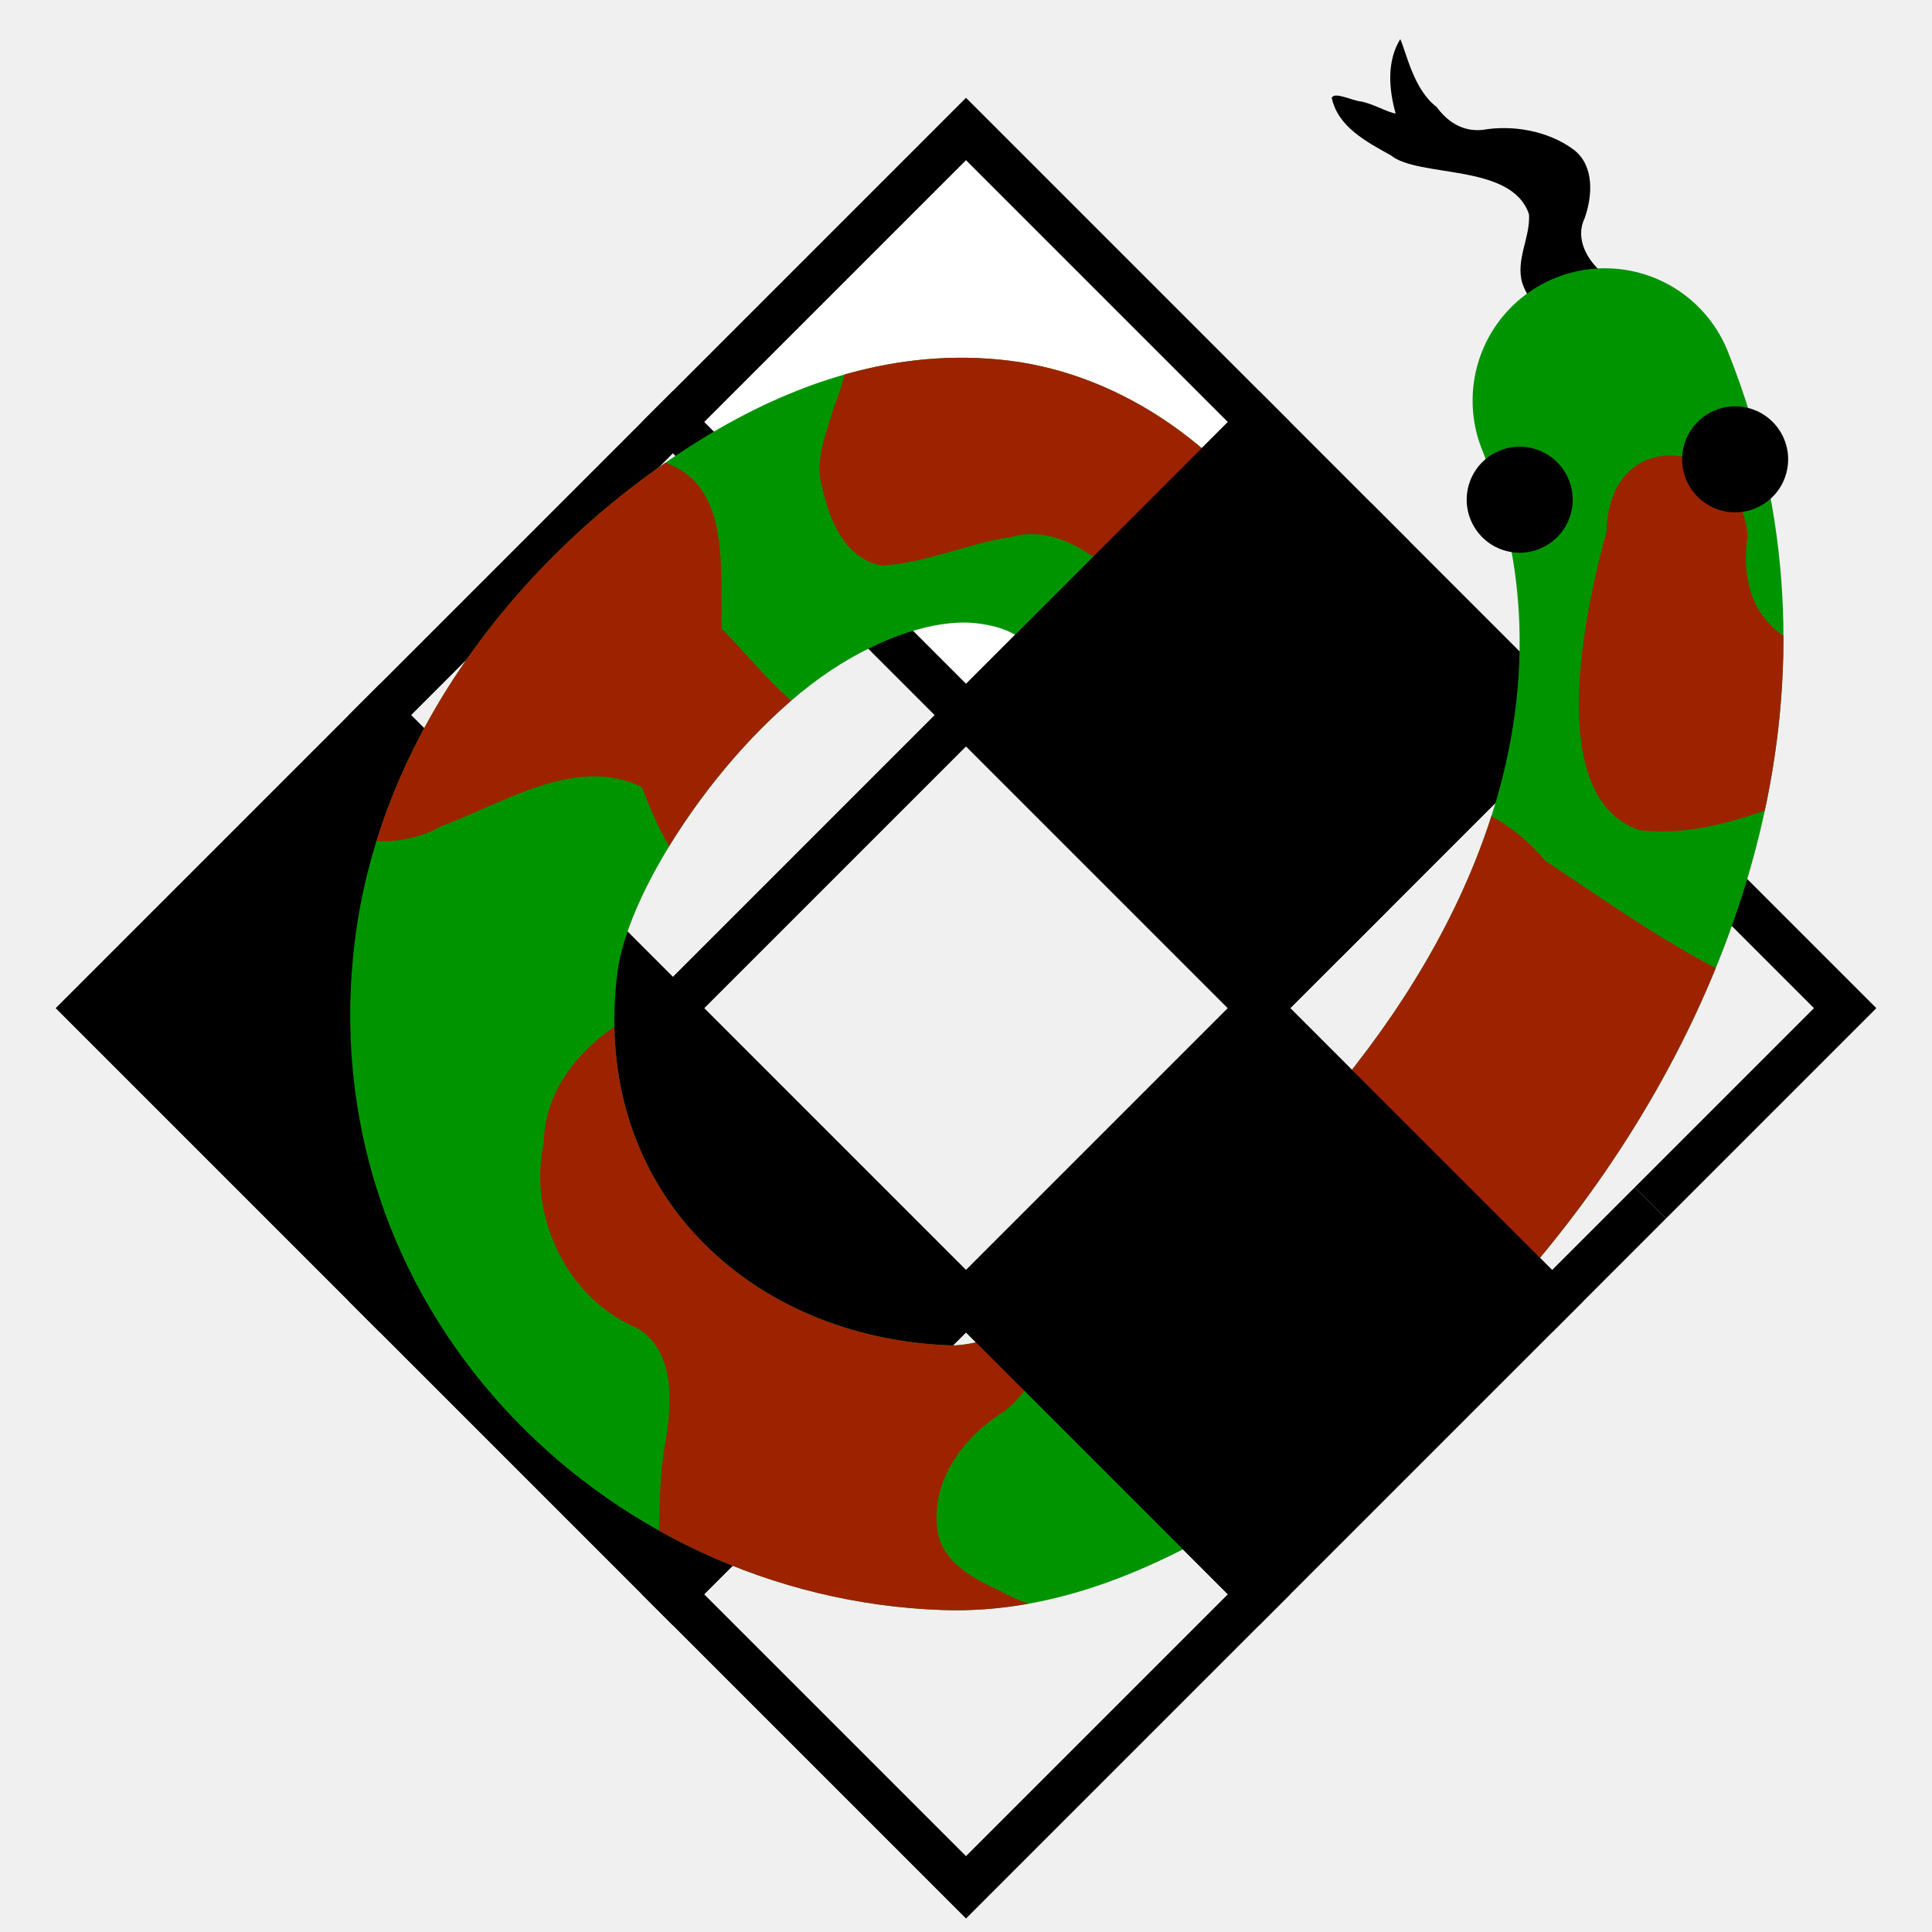
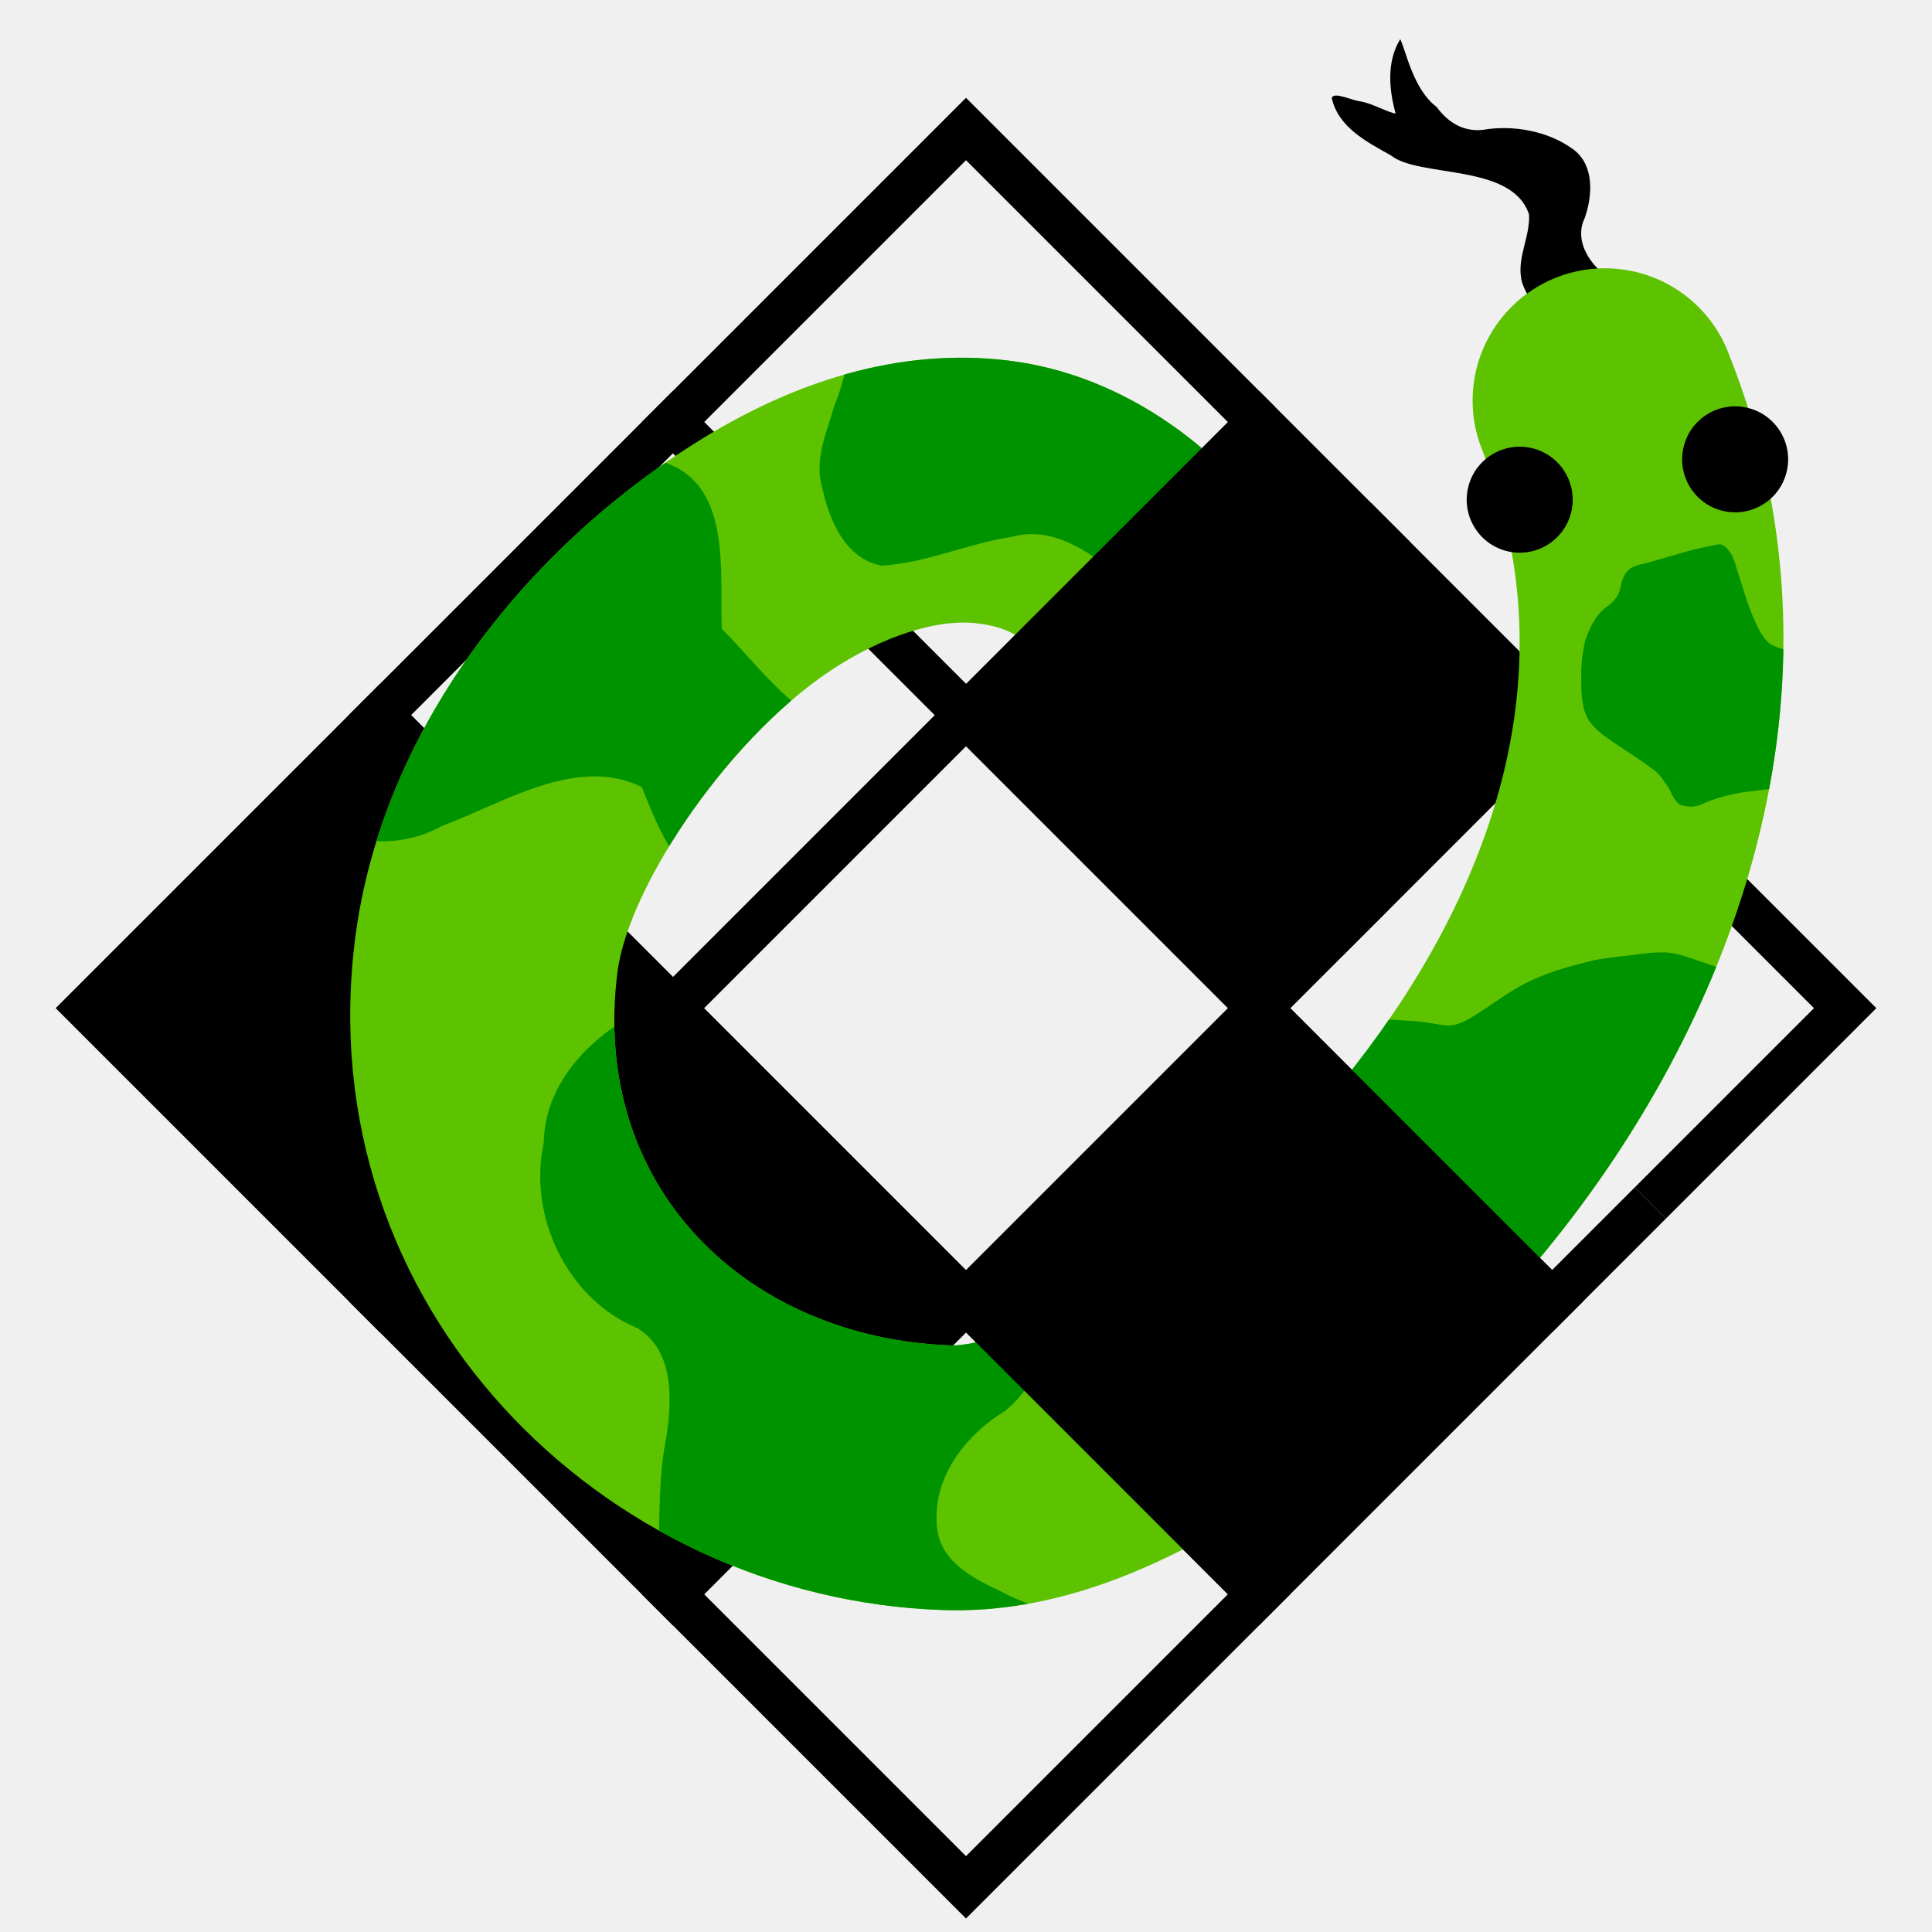
- <svg xmlns="http://www.w3.org/2000/svg" xmlns:xlink="http://www.w3.org/1999/xlink" width="256" height="256" id="svg2" version="1.1">
+ <svg xmlns="http://www.w3.org/2000/svg" xmlns:ns1="http://www.openswatchbook.org/uri/2009/osb" xmlns:xlink="http://www.w3.org/1999/xlink" width="256" height="256" id="svg2" version="1.1">
  <defs id="defs4">
+     <linearGradient id="linearGradient5514" ns1:paint="gradient">
+       <stop id="stop5530" offset="0" style="stop-color:#00b313;stop-opacity:1;" />
+       <stop id="stop5528" offset="1" style="stop-color:#7cff13;stop-opacity:1;" />
+     </linearGradient>
    <marker orient="auto" refY="0.0" refX="0.0" id="Arrow1Lstart" style="overflow:visible">
      <path id="path4112" d="M 0.0,0.0 L 5.0,-5.0 L -12.5,0.0 L 5.0,5.0 L 0.0,0.0 z " style="fill-rule:evenodd;stroke:#000000;stroke-width:1.0pt;marker-start:none" transform="scale(0.8) translate(12.5,0)" />
    </marker>
    <clipPath clipPathUnits="userSpaceOnUse" id="clipPath4007">
      <path style="font-size:medium;font-style:normal;font-variant:normal;font-weight:normal;font-stretch:normal;text-indent:0;text-align:start;text-decoration:none;line-height:normal;letter-spacing:normal;word-spacing:normal;text-transform:none;direction:ltr;block-progression:tb;writing-mode:lr-tb;text-anchor:start;baseline-shift:baseline;color:#000000;fill:#008000;fill-opacity:1;stroke:none;stroke-width:30;marker:none;visibility:visible;display:inline;overflow:visible;enable-background:accumulate;font-family:Sans;-inkscape-font-specification:Sans" d="m 92.562,809.737 c -0.417,0.003 -0.833,0.014 -1.25,0.031 -2.321,0.544 -4.681,1.942 -5.531,4.281 -1.047,2.798 -0.407,5.983 1,8.531 1.967,3.351 4.525,6.295 6.875,9.375 1.7,2.185 3.234,4.519 4.406,7.031 2.19,4.356 4.212,8.792 6.844,12.906 1.224,1.791 2.499,3.578 4.125,5.031 1.253,1.317 2.644,2.554 4.312,3.312 2.783,1.557 5.965,2.451 9.156,2.531 3.172,0.292 6.366,-0.153 9.531,0.219 2.666,0.44 4.82,2.287 6.594,4.219 3.137,3.443 5.88,7.258 8.375,11.188 2.462,3.907 4.696,7.945 6.594,12.156 3.366,7.551 5.689,15.509 8.188,23.375 1.003,7.155 1.175,14.421 0.5,21.594 -1.365,6.196 -4.459,12.185 -8.781,16.812 -4.477,4.793 -10.483,8.408 -16.812,10.125 -6.329,1.717 -13.34,1.623 -19.625,-0.25 -6.285,-1.873 -12.206,-5.629 -16.562,-10.531 -7.528,-8.471 -10.725,-21.774 -7.906,-32.75 2.819,-10.976 12.01,-21.048 22.688,-24.844 A 15.004,15.004 0 1 0 105.25,865.8 c -20.558,7.307 -36.292,24.555 -41.719,45.688 -5.427,21.132 0.069,43.785 14.562,60.094 8.132,9.151 18.674,15.878 30.406,19.375 11.732,3.497 24.216,3.643 36.031,0.438 11.815,-3.205 22.55,-9.647 30.906,-18.594 8.356,-8.946 14.045,-20.057 16.438,-32.062 l 0.156,-0.719 0.062,-0.688 c 1.62,-15.805 0.133,-31.859 -4.375,-47.094 -6.003,-20.286 -17.352,-38.649 -32.438,-53.219 -0.676,-0.907 -1.317,-1.825 -1.969,-2.75 -0.737,-1.001 -1.329,-2.089 -1.688,-3.281 -0.969,-2.907 -1.322,-5.992 -2.156,-8.938 -0.779,-2.969 -1.917,-6.013 -4.312,-8.062 -2.845,-2.532 -6.672,-3.781 -10.438,-3.938 -6.089,-0.52 -12.221,-0.047 -18.312,-0.531 -7.546,-0.45 -15.032,-1.525 -22.594,-1.75 -0.416,-0.023 -0.833,-0.034 -1.25,-0.031 z" id="path4009" />
    </clipPath>
    <filter id="filter5220" color-interpolation-filters="sRGB">
      <feTurbulence id="feTurbulence5222" numOctaves="1" baseFrequency="0.002 0.107" />
      <feColorMatrix id="feColorMatrix5224" values="2 0 0 0 0 0 0 0 0 0 0 0 0 0 0 0 0 0 0.5 0.5" result="result91" />
      <feDisplacementMap id="feDisplacementMap5226" in2="result91" yChannelSelector="A" xChannelSelector="R" scale="14.3" in="SourceGraphic" />
    </filter>
    <filter id="filter5294" x="-0.116" width="1.232" y="-0.124" height="1.248">
      <feGaussianBlur stdDeviation="7.868" id="feGaussianBlur5296" />
    </filter>
    <clipPath clipPathUnits="userSpaceOnUse" id="clipPath5481">
      <use x="0" y="0" xlink:href="#path4365" id="use5483" width="1" height="1" />
    </clipPath>
    <clipPath clipPathUnits="userSpaceOnUse" id="clipPath5485">
      <use x="0" y="0" xlink:href="#path4365" id="use5487" width="1" height="1" />
    </clipPath>
    <clipPath clipPathUnits="userSpaceOnUse" id="clipPath5489">
      <use x="0" y="0" xlink:href="#path4365" id="use5491" width="1" height="1" />
    </clipPath>
    <clipPath clipPathUnits="userSpaceOnUse" id="clipPath5493">
      <use x="0" y="0" xlink:href="#path4365" id="use5495" width="1" height="1" />
    </clipPath>
    <clipPath clipPathUnits="userSpaceOnUse" id="clipPath5497">
      <use x="0" y="0" xlink:href="#path4365" id="use5499" width="1" height="1" />
    </clipPath>
  </defs>
  <g id="layer1" transform="translate(0,-796.3622)">
    <path id="path5228" d="m 209.686,842.018 c -2.741,-2.617 -6.744,-4.349 -7.99,-8.2 -0.872,-3.065 1.083,-5.993 0.909,-9.038 -2.226,-6.836 -14.585,-4.809 -18.321,-7.839 -3.177,-1.775 -6.984,-3.727 -7.823,-7.608 0.329,-0.873 2.721,0.37 3.857,0.473 1.501,0.252 3.714,1.518 4.613,1.595 -0.901,-3.182 -1.202,-6.925 0.612,-9.851 0.773,1.628 1.743,6.687 4.811,8.977 1.365,1.875 3.384,3.336 6.119,3.044 3.876,-0.678 8.642,0.074 12.089,2.651 2.734,2.144 2.451,6.138 1.4,9.09 -1.331,2.747 0.474,5.777 2.669,7.452 3.13,3.338 6.055,2.448 1.899,5.783 -1.615,1.157 -3.229,2.314 -4.844,3.471 z" style="fill:#000000;fill-opacity:1;stroke:none" />
-     <rect style="fill:#ffffff;fill-opacity:1;stroke:#000000;stroke-width:5.842;stroke-miterlimit:4;stroke-opacity:1;stroke-dasharray:none" id="rect2985" width="54.915" height="54.915" x="665.71" y="484.69" transform="matrix(0.7071068,0.7071068,-0.7071068,0.7071068,0,0)" />
+     <path style="fill:none;stroke:#000000;stroke-width:5.842;stroke-miterlimit:4;stroke-opacity:1" d="m 720.625,539.606 -54.915,0 c 0,-18.305 0,-36.61 0,-54.915 l 54.915,0" id="rect2985" transform="matrix(0.7071068,0.7071068,-0.7071068,0.7071068,0,0)" />
+     <rect y="594.521" x="720.625" height="54.915" width="54.915" id="use3087" style="fill:#000000;fill-opacity:1;stroke:#000000;stroke-width:5.842;stroke-miterlimit:4;stroke-opacity:1;stroke-dasharray:none" transform="matrix(0.7071068,0.7071068,-0.7071068,0.7071068,0,0)" />
+     <rect y="594.521" x="665.71" height="54.915" width="54.915" id="use3081" style="fill:#000000;fill-opacity:1;stroke:#000000;stroke-width:5.842;stroke-miterlimit:4;stroke-opacity:1;stroke-dasharray:none" transform="matrix(0.7071068,0.7071068,-0.7071068,0.7071068,0,0)" />
    <rect y="539.606" x="665.71" height="54.915" width="54.915" id="use3079" style="fill:none;stroke:#000000;stroke-width:5.842;stroke-miterlimit:4;stroke-opacity:1;stroke-dasharray:none" transform="matrix(0.7071068,0.7071068,-0.7071068,0.7071068,0,0)" />
-     <rect y="594.521" x="665.71" height="54.915" width="54.915" id="use3081" style="fill:#000000;fill-opacity:1;stroke:#000000;stroke-width:5.842;stroke-miterlimit:4;stroke-opacity:1;stroke-dasharray:none" transform="matrix(0.7071068,0.7071068,-0.7071068,0.7071068,0,0)" />
-     <rect y="539.606" x="720.625" height="54.915" width="54.915" id="use3085" style="fill:none;stroke:#000000;stroke-width:5.842;stroke-miterlimit:4;stroke-opacity:1;stroke-dasharray:none" transform="matrix(0.7071068,0.7071068,-0.7071068,0.7071068,0,0)" />
    <rect y="594.521" x="775.54" height="54.915" width="54.915" id="use3093" style="fill:none;stroke:#000000;stroke-width:5.842;stroke-miterlimit:4;stroke-opacity:1;stroke-dasharray:none" transform="matrix(0.7071068,0.7071068,-0.7071068,0.7071068,0,0)" />
+     <path style="fill:#000000;fill-opacity:1;stroke:#000000;stroke-width:5.842;stroke-miterlimit:4;stroke-opacity:1" d="m 179.616,865.072 26.045,26.045 -30.075,30.075" id="use3083" />
+     <path style="fill:none;stroke:#000000;stroke-width:5.842;stroke-miterlimit:4;stroke-opacity:1;stroke-dasharray:none" d="m 175.093,921.687 30.569,-30.569 0,0 38.831,38.831 -25.818,25.818" id="path4745" />
    <path style="fill:none;stroke:#000000;stroke-width:5.842;stroke-miterlimit:4;stroke-opacity:1;stroke-dasharray:none" d="m 218.674,955.767 -13.012,13.012 -38.831,-38.831 8.262,-8.262" id="use3089" />
-     <path style="fill:none;stroke:#000000;stroke-width:5.842;stroke-miterlimit:4;stroke-opacity:1;stroke-dasharray:none" d="m 175.093,921.687 30.569,-30.569 0,0 38.831,38.831 -25.818,25.818" id="path4745" />
-     <path style="fill:#000000;fill-opacity:1;stroke:#000000;stroke-width:5.842;stroke-miterlimit:4;stroke-opacity:1" d="m 179.616,865.072 26.045,26.045 -30.075,30.075" id="use3083" />
-     <rect y="594.521" x="720.625" height="54.915" width="54.915" id="use3087" style="fill:#000000;fill-opacity:1;stroke:#000000;stroke-width:5.842;stroke-miterlimit:4;stroke-opacity:1;stroke-dasharray:none" transform="matrix(0.7071068,0.7071068,-0.7071068,0.7071068,0,0)" />
    <a id="a4369" transform="matrix(1.128596,0.3024063,-0.3024063,1.128596,273.9373,-148.1968)">
-       <path style="font-size:medium;font-style:normal;font-variant:normal;font-weight:normal;font-stretch:normal;text-indent:0;text-align:start;text-decoration:none;line-height:normal;letter-spacing:normal;word-spacing:normal;text-transform:none;direction:ltr;block-progression:tb;writing-mode:lr-tb;text-anchor:start;baseline-shift:baseline;color:#000000;fill:#009400;fill-opacity:1;stroke:none;stroke-width:30;marker:none;visibility:visible;display:inline;overflow:visible;enable-background:accumulate;font-family:Sans;-inkscape-font-specification:Sans" d="m 169.5,823.344 a 15.002,15.002 0 0 0 -11.062,24.125 c 15.898,21.312 14.018,47.508 4.062,71.031 -4.978,11.762 -11.997,22.413 -19.031,30.062 -7.034,7.65 -14.468,11.858 -16.969,12.438 -22.471,5.206 -44.228,-6.548 -47.562,-31.094 -1.328,-9.774 5.49,-29.778 15.406,-40.281 4.958,-5.252 10.071,-7.959 13.719,-8.469 3.648,-0.51 6.793,-0.17 12.562,5.469 a 15.002,15.002 0 1 0 20.969,-21.438 c -10.873,-10.627 -24.945,-15.531 -37.688,-13.75 -12.743,1.781 -23.173,8.906 -31.375,17.594 -16.404,17.376 -26.472,41.648 -23.312,64.906 5.639,41.518 46.312,65.058 84.062,56.312 12.555,-2.909 22.666,-10.951 32.25,-21.375 9.584,-10.424 18.24,-23.673 24.594,-38.688 12.708,-30.028 16.06,-68.905 -7.625,-100.656 a 15.002,15.002 0 0 0 -13,-6.188 z" id="path4365" />
+       <path style="font-size:medium;font-style:normal;font-variant:normal;font-weight:normal;font-stretch:normal;text-indent:0;text-align:start;text-decoration:none;line-height:normal;letter-spacing:normal;word-spacing:normal;text-transform:none;direction:ltr;block-progression:tb;writing-mode:lr-tb;text-anchor:start;baseline-shift:baseline;color:#000000;fill:#5dc200;fill-opacity:1;stroke:none;stroke-width:30;marker:none;visibility:visible;display:inline;overflow:visible;enable-background:accumulate;font-family:Sans;-inkscape-font-specification:Sans;stroke-opacity:1;stroke-miterlimit:4;stroke-dasharray:none" d="m 169.5,823.344 a 15.002,15.002 0 0 0 -11.062,24.125 c 15.898,21.312 14.018,47.508 4.062,71.031 -4.978,11.762 -11.997,22.413 -19.031,30.062 -7.034,7.65 -14.468,11.858 -16.969,12.438 -22.471,5.206 -44.228,-6.548 -47.562,-31.094 -1.328,-9.774 5.49,-29.778 15.406,-40.281 4.958,-5.252 10.071,-7.959 13.719,-8.469 3.648,-0.51 6.793,-0.17 12.562,5.469 a 15.002,15.002 0 1 0 20.969,-21.438 c -10.873,-10.627 -24.945,-15.531 -37.688,-13.75 -12.743,1.781 -23.173,8.906 -31.375,17.594 -16.404,17.376 -26.472,41.648 -23.312,64.906 5.639,41.518 46.312,65.058 84.062,56.312 12.555,-2.909 22.666,-10.951 32.25,-21.375 9.584,-10.424 18.24,-23.673 24.594,-38.688 12.708,-30.028 16.06,-68.905 -7.625,-100.656 a 15.002,15.002 0 0 0 -13,-6.188 z" id="path4365" />
      <path style="fill:#000000;fill-opacity:1;stroke:none" id="path5212" d="m 131.875,32.201 c 0,3.319 -2.691,6.01 -6.01,6.01 -3.319,0 -6.01,-2.691 -6.01,-6.01 0,-3.319 2.691,-6.01 6.01,-6.01 3.319,0 6.01,2.691 6.01,6.01 z" transform="translate(38.04193,819.4818)" />
-       <path style="color:#000000;fill:#9d2300;fill-opacity:1;stroke:none;stroke-width:1;marker:none;visibility:visible;display:inline;overflow:visible;enable-background:accumulate" d="m 140.977,847.426 c -1.683,6.086 -4.208,11.919 -7.269,17.434 -3.508,2.701 -6.759,6.349 -11.349,7.055 -3.951,-1.919 -8.9,-3.698 -13.027,-1.242 -4.61,2.009 -8.556,5.358 -13.361,6.953 -4.167,0.355 -7.073,-3.39 -8.773,-6.714 -1.772,-2.807 -1.192,-6.291 -1.118,-9.439 0.421,-2.985 -0.049,-6.042 0.37,-8.988 1.139,-2.994 4.835,-3.171 7.535,-3.607 3.604,-0.48 6.982,-1.942 10.564,-2.568 7.821,-1.652 15.841,-2.596 23.838,-2.375 3.616,0.361 7.16,1.298 10.694,2.061 0.707,0.307 1.725,0.544 1.895,1.43 z" id="path5298" clip-path="url(#clipPath5497)" />
-       <path style="color:#000000;fill:#9d2300;fill-opacity:1;fill-rule:nonzero;stroke:none;stroke-width:1;marker:none;visibility:visible;display:inline;overflow:visible;enable-background:accumulate" d="m 101.914,894.545 c -6.705,6.081 -15.619,-1.918 -21.624,-5.292 -2.219,-7.353 -3.479,-18.3 -14.259,-16.344 -10.749,-0.385 -12.223,11.92 -19.149,17.356 -6.283,6.217 -13.928,14.114 -10.719,23.806 0.789,10.291 12.966,11.139 19.178,5.045 6.122,-4.333 12.739,-11.784 20.829,-10.192 4.068,5.457 9.869,13.249 16.619,5.42 5.061,-5.504 4.863,-13.765 9.124,-19.799 z" id="path5302" clip-path="url(#clipPath5493)" />
-       <path style="color:#000000;fill:#9d2300;fill-opacity:1;fill-rule:nonzero;stroke:none;stroke-width:1;marker:none;visibility:visible;display:inline;overflow:visible;enable-background:accumulate" d="m 84.922,931.678 c -5.928,4.197 -10.943,11.56 -9.046,19.104 0.385,8.498 7.187,16.438 15.697,17.554 4.848,1.442 5.959,7.106 6.407,11.477 0.271,4.204 1.545,8.248 2.433,12.354 0.7,3.822 3.981,7.357 8.153,6.463 13.997,0.177 26.968,-6.065 40.701,-7.741 2.114,-0.099 7.34,-3.286 2.666,-3.755 -4.353,0.144 -8.782,0.341 -13.073,-0.691 -3.49,-0.591 -7.585,-1.616 -8.747,-5.471 -1.789,-5.118 0.636,-10.696 4.208,-14.418 3.126,-4.415 3.023,-10.118 2.631,-15.278 -4.433,-4.453 -11.181,-1.806 -16.587,-3.498 -2.714,-1.263 -5.523,-2.393 -8.053,-4.046 -5.928,-3.944 -10.968,-10.023 -18.418,-10.997 -2.924,-0.579 -5.973,-2.032 -8.97,-1.058 z" id="path5304" clip-path="url(#clipPath5489)" />
-       <path style="color:#000000;fill:#9d2300;fill-opacity:1;fill-rule:nonzero;stroke:none;stroke-width:1;marker:none;visibility:visible;display:inline;overflow:visible;enable-background:accumulate" d="m 224.305,896.523 c -15.153,5.906 -32.596,-1.205 -46.968,-6.032 -16.895,-11.872 -41.225,5.219 -34.025,24.726 9.926,14.61 29.082,18.27 40.387,32.013 14.616,11.344 34.256,-2.631 32.468,-19.938 2.752,-10.099 1.793,-22.158 8.138,-30.769 z" id="path5306" clip-path="url(#clipPath5485)" />
-       <path style="color:#000000;fill:#9d2300;fill-opacity:1;fill-rule:nonzero;stroke:none;stroke-width:1;marker:none;visibility:visible;display:inline;overflow:visible;enable-background:accumulate" d="m 212.036,856.58 c -10.077,4.983 -20.649,4.381 -22.113,-7.635 -3.846,-10.505 -18.521,-8.428 -15.572,3.696 -0.049,8.414 0.702,30.975 12.374,31.726 9.393,-1.358 16.218,-8.868 24.357,-13.154" id="path5308" clip-path="url(#clipPath5481)" />
+       <g id="g5532" style="fill:#009300;fill-opacity:1">
+         <path clip-path="url(#clipPath5497)" id="path5298" d="m 140.977,847.426 c -1.683,6.086 -4.208,11.919 -7.269,17.434 -3.508,2.701 -6.759,6.349 -11.349,7.055 -3.951,-1.919 -8.9,-3.698 -13.027,-1.242 -4.61,2.009 -8.556,5.358 -13.361,6.953 -4.167,0.355 -7.073,-3.39 -8.773,-6.714 -1.772,-2.807 -1.192,-6.291 -1.118,-9.439 0.421,-2.985 -0.049,-6.042 0.37,-8.988 1.139,-2.994 4.835,-3.171 7.535,-3.607 3.604,-0.48 6.982,-1.942 10.564,-2.568 7.821,-1.652 15.841,-2.596 23.838,-2.375 3.616,0.361 7.16,1.298 10.694,2.061 0.707,0.307 1.725,0.544 1.895,1.43 z" style="color:#000000;fill:#009300;fill-opacity:1;stroke:none;stroke-width:1;marker:none;visibility:visible;display:inline;overflow:visible;enable-background:accumulate" />
+         <path clip-path="url(#clipPath5493)" id="path5302" d="m 101.914,894.545 c -6.705,6.081 -15.619,-1.918 -21.624,-5.292 -2.219,-7.353 -3.479,-18.3 -14.259,-16.344 -10.749,-0.385 -12.223,11.92 -19.149,17.356 -6.283,6.217 -13.928,14.114 -10.719,23.806 0.789,10.291 12.966,11.139 19.178,5.045 6.122,-4.333 12.739,-11.784 20.829,-10.192 4.068,5.457 9.869,13.249 16.619,5.42 5.061,-5.504 4.863,-13.765 9.124,-19.799 z" style="color:#000000;fill:#009300;fill-opacity:1;fill-rule:nonzero;stroke:none;stroke-width:1;marker:none;visibility:visible;display:inline;overflow:visible;enable-background:accumulate" />
+         <path clip-path="url(#clipPath5489)" id="path5304" d="m 84.922,931.678 c -5.928,4.197 -10.943,11.56 -9.046,19.104 0.385,8.498 7.187,16.438 15.697,17.554 4.848,1.442 5.959,7.106 6.407,11.477 0.271,4.204 1.545,8.248 2.433,12.354 0.7,3.822 3.981,7.357 8.153,6.463 13.997,0.177 26.968,-6.065 40.701,-7.741 2.114,-0.099 7.34,-3.286 2.666,-3.755 -4.353,0.144 -8.782,0.341 -13.073,-0.691 -3.49,-0.591 -7.585,-1.616 -8.747,-5.471 -1.789,-5.118 0.636,-10.696 4.208,-14.418 3.126,-4.415 3.023,-10.118 2.631,-15.278 -4.433,-4.453 -11.181,-1.806 -16.587,-3.498 -2.714,-1.263 -5.523,-2.393 -8.053,-4.046 -5.928,-3.944 -10.968,-10.023 -18.418,-10.997 -2.924,-0.579 -5.973,-2.032 -8.97,-1.058 z" style="color:#000000;fill:#009300;fill-opacity:1;fill-rule:nonzero;stroke:none;stroke-width:1;marker:none;visibility:visible;display:inline;overflow:visible;enable-background:accumulate" />
+         <path clip-path="url(#clipPath5485)" id="path5306" d="M 156.938 888.844 C 154.709 889.698 152.574 890.834 150.719 892.344 C 149.171 893.631 147.878 895.197 146.698 896.821 C 145.43 898.628 144.489 900.644 143.75 902.719 C 143.108 904.829 142.664 907.035 142.812 909.249 C 142.901 910.697 143.236 912.117 143.768 913.466 C 144.512 915.651 145.948 917.54 147.604 919.12 C 150.349 921.724 153.374 924.007 156.343 926.345 C 159.776 928.934 163.163 931.584 166.667 934.078 C 171.796 937.785 176.886 941.549 182.085 945.157 C 183.91 946.359 185.664 947.703 187.688 948.562 C 190.028 949.64 192.543 950.416 195.125 950.575 C 196.577 950.65 198.025 950.428 199.421 950.041 C 201.678 949.475 203.826 948.495 205.75 947.188 C 206.98 946.415 208.108 945.491 209.073 944.405 C 210.297 943.076 211.625 941.807 212.5 940.206 C 213.671 938.284 214.357 936.123 214.907 933.954 C 215.737 930.933 216.289 927.846 216.968 924.79 C 217.958 919.938 218.909 915.078 219.882 910.223 C 220.781 906.603 221.696 902.987 222.625 899.375 C 222.795 898.556 222.296 897.675 221.469 897.469 C 220.261 897.412 219.053 897.519 217.844 897.512 C 214.667 897.616 211.49 897.803 208.313 897.832 C 204.309 897.566 200.317 897.134 196.312 896.889 C 195.116 896.841 193.892 896.747 192.731 897.109 C 191.166 897.515 189.719 898.264 188.203 898.813 C 186.99 899.305 185.762 899.774 184.641 900.459 C 182.822 901.46 181.051 902.565 179.438 903.875 C 177.632 905.343 176.202 907.19 174.659 908.914 C 173.769 909.87 172.871 910.943 171.594 911.375 C 170.191 911.657 168.743 911.605 167.351 911.963 C 165.513 912.31 163.671 912.68 161.906 913.312 C 160.992 913.36 160.109 913.668 159.187 913.594 C 158.35 913.78 157.685 913.173 157.25 912.531 C 156.583 911.454 156.691 910.102 157.088 908.95 C 157.658 906.728 158.698 904.673 159.616 902.584 C 160.492 900.387 161.381 898.14 161.515 895.752 C 161.606 894.484 161.401 893.186 160.81 892.052 C 160.197 890.845 159.534 889.542 158.344 888.812 C 157.881 888.557 157.404 888.665 156.938 888.844 z " style="color:#000000;fill:#009300;fill-opacity:1;fill-rule:nonzero;stroke:none;stroke-width:1;marker:none;visibility:visible;display:inline;overflow:visible;enable-background:accumulate" />
+         <path clip-path="url(#clipPath5481)" id="path5308" d="M 186.281 851.094 C 184.086 852.12 182.078 853.486 179.988 854.7 C 179.271 855.161 178.354 855.44 177.889 856.198 C 177.408 856.931 177.501 857.828 177.531 858.656 C 177.52 859.565 177.018 860.371 176.444 861.036 C 175.573 862.199 175.347 863.682 175.219 865.094 C 175.263 866.571 175.466 868.041 175.896 869.458 C 176.289 870.941 176.72 872.505 177.784 873.659 C 178.711 874.595 180.003 875.022 181.205 875.484 C 182.871 876.05 184.557 876.569 186.193 877.219 C 187.005 877.481 187.678 877.978 188.295 878.554 C 189.061 879.093 189.476 880.078 190.406 880.375 C 191.218 880.472 192.096 880.247 192.743 879.741 C 194.021 878.652 195.515 877.853 197.022 877.134 C 198.262 876.703 199.431 876.08 200.712 875.766 C 202.44 875.227 204.178 874.711 205.873 874.076 C 207.249 873.45 208.558 872.651 209.745 871.712 C 210.511 871.233 210.755 870.32 210.969 869.5 C 211.176 867.852 211.243 866.191 211.418 864.539 C 211.612 862.349 211.806 860.159 212 857.969 C 211.868 857.125 210.797 856.715 210.062 857.062 C 206.707 858.394 203.18 859.215 199.665 860.001 C 198.297 860.292 196.835 860.5 195.469 860.094 C 194.368 859.545 193.598 858.532 192.845 857.592 C 191.731 856.145 190.814 854.564 189.815 853.039 C 189.255 852.143 188.693 851.104 187.625 850.75 C 187.118 850.522 186.723 850.907 186.281 851.094 z " style="color:#000000;fill:#009300;fill-opacity:1;fill-rule:nonzero;stroke:none;stroke-width:1;marker:none;visibility:visible;display:inline;overflow:visible;enable-background:accumulate" />
+       </g>
      <path transform="translate(60.45763,808.7366)" d="m 131.875,32.201 c 0,3.319 -2.691,6.01 -6.01,6.01 -3.319,0 -6.01,-2.691 -6.01,-6.01 0,-3.319 2.691,-6.01 6.01,-6.01 3.319,0 6.01,2.691 6.01,6.01 z" id="path5214" style="fill:#000000;fill-opacity:1;stroke:none" />
    </a>
    <path style="fill:#000000;fill-opacity:1;stroke:#000000;stroke-width:5.842;stroke-linecap:square;stroke-linejoin:miter;stroke-miterlimit:4;stroke-opacity:1" d="m 179.895,916.884 -13.064,13.064 -38.831,-38.831 38.831,-38.831 0,0 15.852,15.853" id="path4363" />
    <rect y="539.606" x="775.54" height="54.915" width="54.915" id="use3091" style="fill:#000000;fill-opacity:1;stroke:#000000;stroke-width:5.842;stroke-miterlimit:4;stroke-opacity:1;stroke-dasharray:none" transform="matrix(0.7071068,0.7071068,-0.7071068,0.7071068,0,0)" />
  </g>
</svg>
